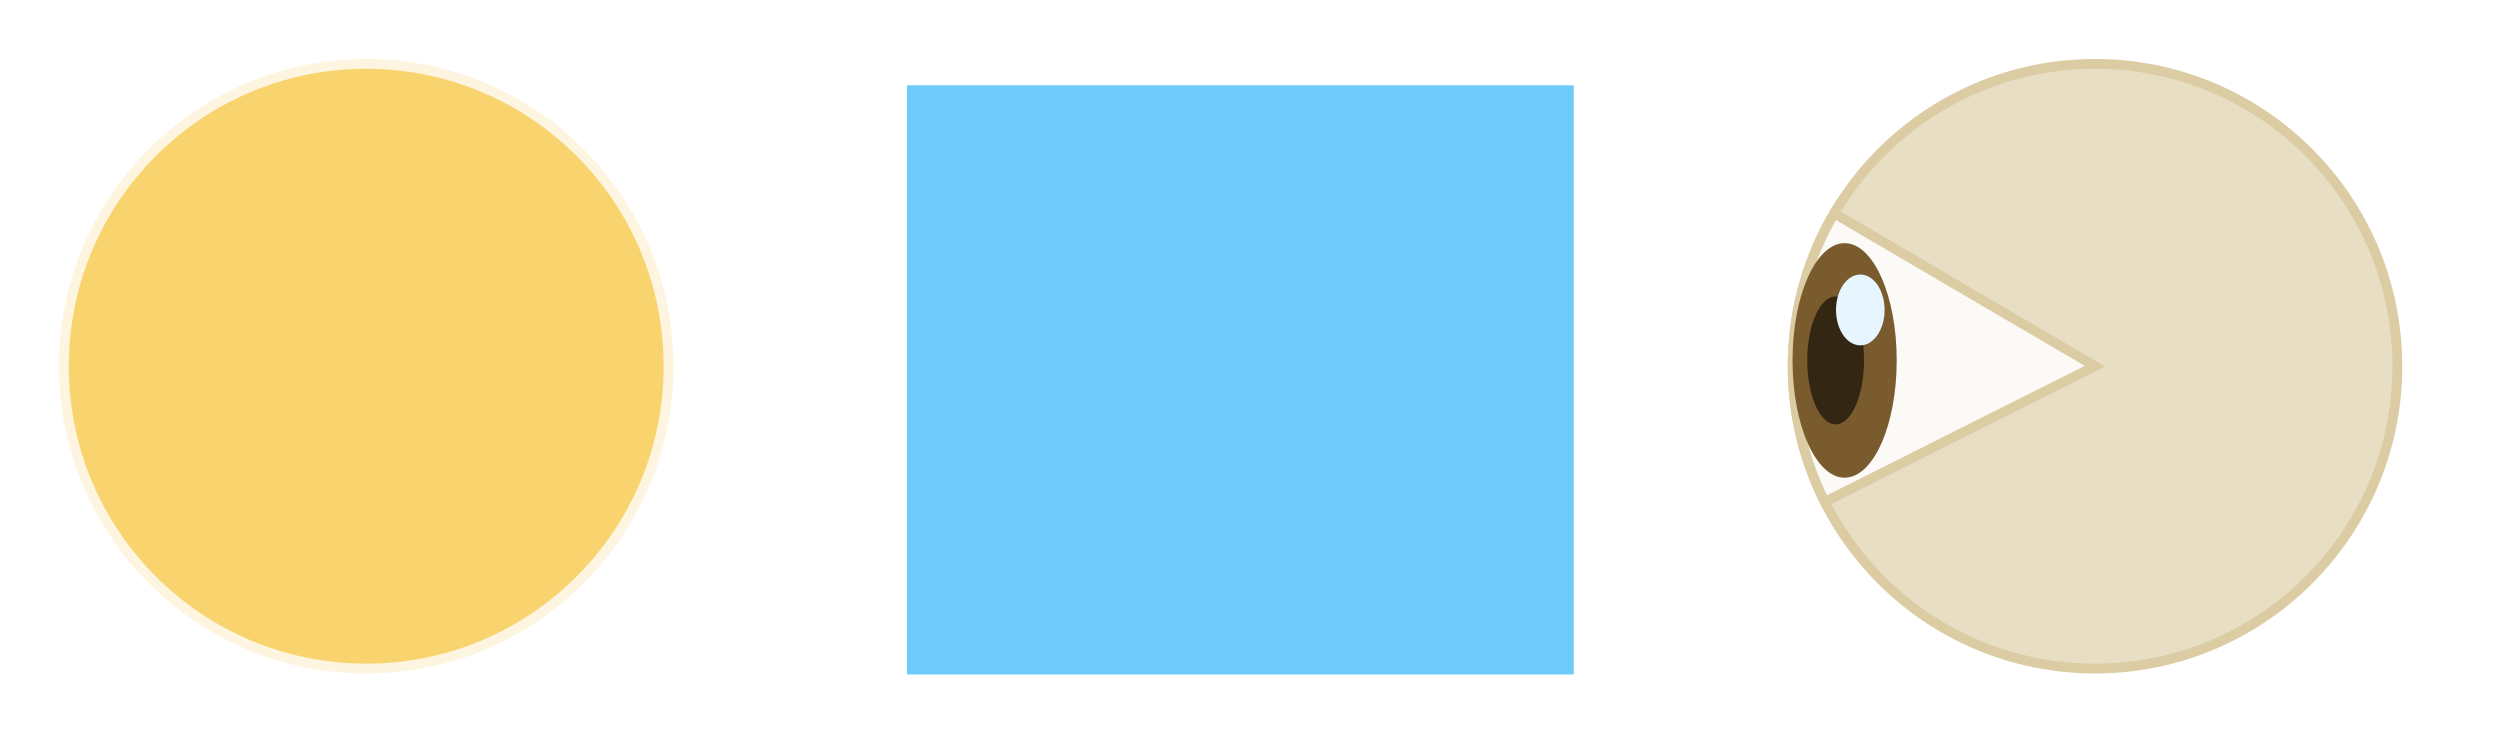
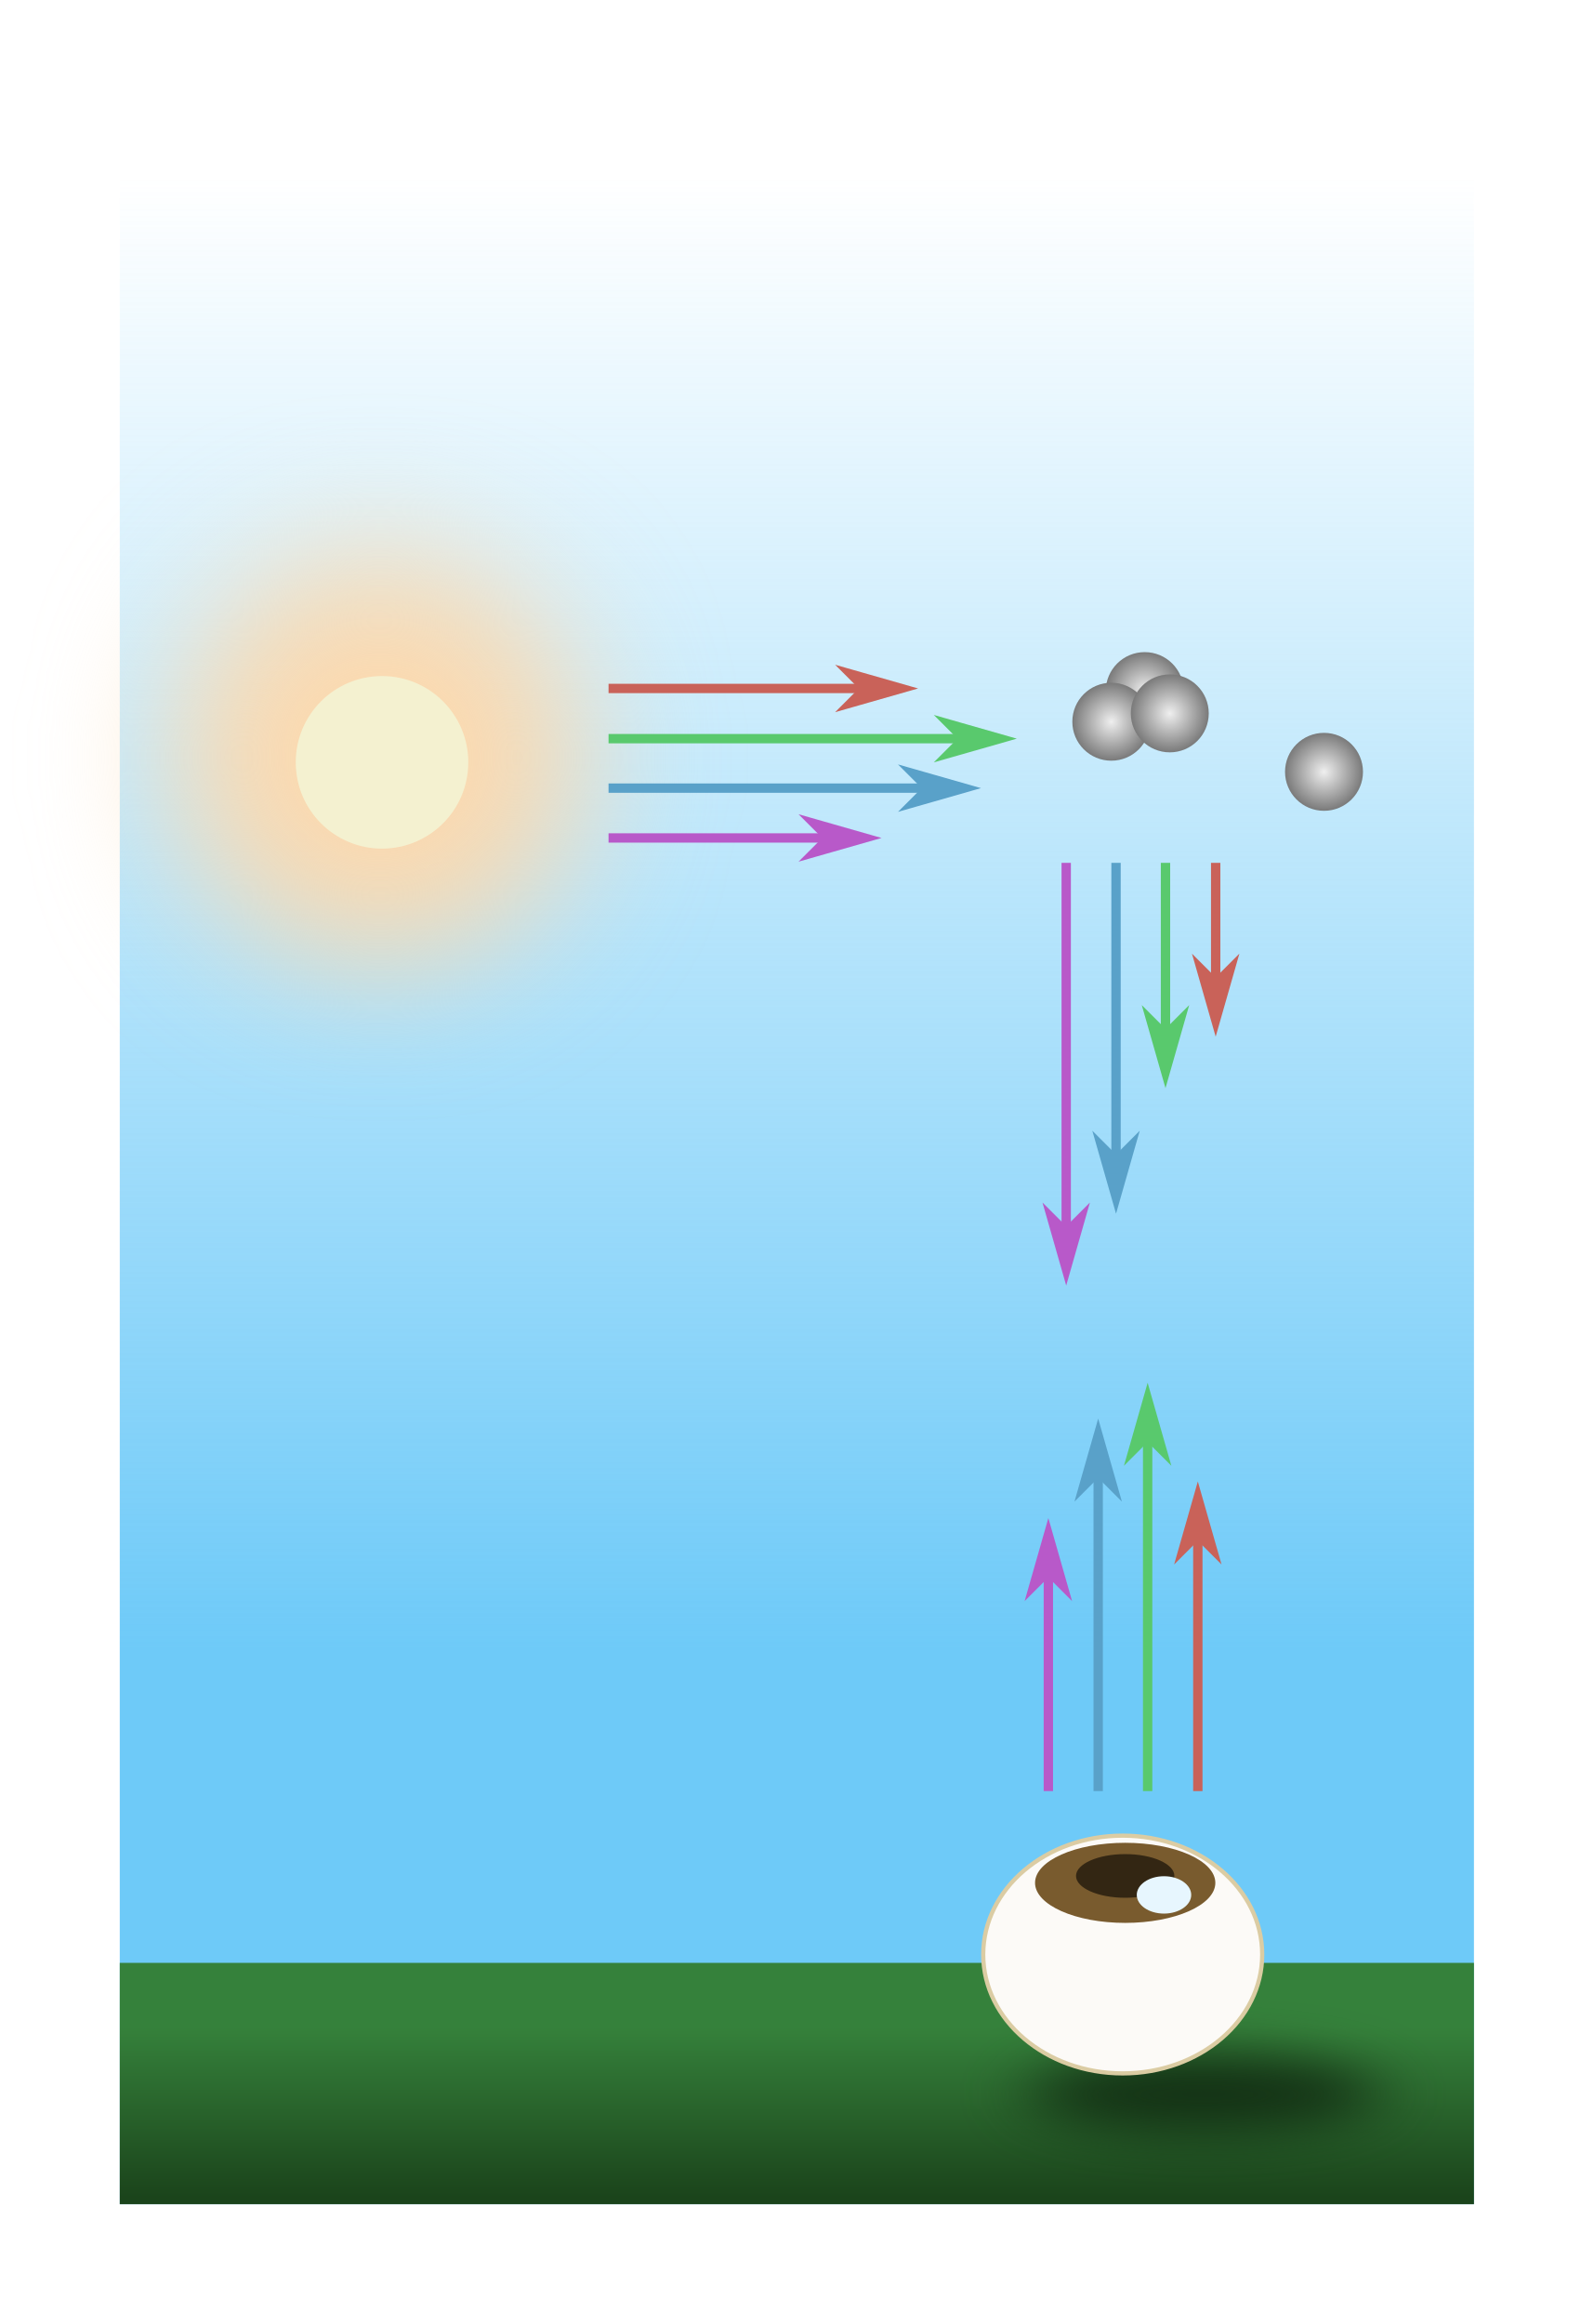
- <svg xmlns="http://www.w3.org/2000/svg" width="127.193mm" height="37.315mm" viewBox="0 0 127.193 37.315" version="1.1" id="svg1919">
-   <defs id="defs1916" />
-   <g id="layer1" transform="translate(-31.06474,-79.57869)">
-     <circle style="fill:#f8d36e;fill-opacity:1;stroke:#fdf5df;stroke-width:0.5;stroke-opacity:1" id="path2229" cx="49.697" cy="98.211" r="15.382" />
-     <rect style="fill:#6ecaf8;fill-opacity:1;stroke:none;stroke-width:0.423;stroke-opacity:1" id="rect3906" width="33.92" height="29.976" x="77.212" y="83.917" />
+ <svg xmlns="http://www.w3.org/2000/svg" xmlns:xlink="http://www.w3.org/1999/xlink" width="39.92mm" height="58.202mm" viewBox="0 0 39.92 58.202" version="1.1" id="svg1919">
+   <defs id="defs1916">
+     <linearGradient id="linearGradient8971">
+       <stop style="stop-color:#35813b;stop-opacity:1" offset="0" id="stop8967" />
+       <stop style="stop-color:#1b441b;stop-opacity:1" offset="1" id="stop8969" />
+     </linearGradient>
+     <linearGradient id="linearGradient8108">
+       <stop style="stop-color:#efefef;stop-opacity:1" offset="0" id="stop8104" />
+       <stop style="stop-color:#7a7a7a;stop-opacity:1" offset="1" id="stop8106" />
+     </linearGradient>
+     <marker style="overflow:visible;" id="Arrow1Mend" refX="0.0" refY="0.0" orient="auto">
+       <path transform="scale(0.4) rotate(180) translate(10,0)" style="fill-rule:evenodd;fill:context-stroke;stroke:context-stroke;stroke-width:1.0pt;" d="M 0.0,0.0 L 5.0,-5.0 L -12.5,0.0 L 5.0,5.0 L 0.0,0.0 z " id="path6926" />
+     </marker>
+     <linearGradient id="linearGradient6579">
+       <stop style="stop-color:#6ecaf8;stop-opacity:1;" offset="0" id="stop6575" />
+       <stop style="stop-color:#6ecaf8;stop-opacity:0;" offset="1" id="stop6577" />
+     </linearGradient>
+     <filter style="color-interpolation-filters:sRGB" id="filter6571" x="-0.404" y="-0.404" width="1.809" height="1.809">
+       <feGaussianBlur stdDeviation="1.728" id="feGaussianBlur6573" />
+     </filter>
+     <linearGradient xlink:href="#linearGradient6579" id="linearGradient6581" x1="93.383" y1="100.019" x2="93.383" y2="63.141" gradientUnits="userSpaceOnUse" />
+     <radialGradient xlink:href="#linearGradient8108" id="radialGradient8110" cx="105.24" cy="79.818" fx="105.24" fy="79.818" r="0.976" gradientUnits="userSpaceOnUse" gradientTransform="translate(-2.354471,-3.81869)" />
+     <radialGradient xlink:href="#linearGradient8108" id="radialGradient8213" gradientUnits="userSpaceOnUse" gradientTransform="translate(-3.191168,-3.051718)" cx="105.24" cy="79.818" fx="105.24" fy="79.818" r="0.976" />
+     <radialGradient xlink:href="#linearGradient8108" id="radialGradient8217" gradientUnits="userSpaceOnUse" gradientTransform="translate(-1.726949,-3.260892)" cx="105.24" cy="79.818" fx="105.24" fy="79.818" r="0.976" />
+     <radialGradient xlink:href="#linearGradient8108" id="radialGradient8225" gradientUnits="userSpaceOnUse" gradientTransform="translate(2.136538,-1.796674)" cx="105.24" cy="79.818" fx="105.24" fy="79.818" r="0.976" />
+     <linearGradient xlink:href="#linearGradient8971" id="linearGradient8946" gradientUnits="userSpaceOnUse" x1="93.383" y1="100.019" x2="93.383" y2="63.141" gradientTransform="matrix(1,0,0,0.1157899,0,-121.0366)" />
+     <filter style="color-interpolation-filters:sRGB" id="filter10713" x="-0.749" y="-0.23" width="2.498" height="1.46">
+       <feGaussianBlur stdDeviation="0.674" id="feGaussianBlur10715" />
+     </filter>
+   </defs>
+   <g id="layer1" transform="translate(-74.21216,-58.69121)">
+     <rect style="fill:url(#linearGradient6581);fill-opacity:1;stroke:none;stroke-width:0.558;stroke-opacity:1" id="rect3906" width="33.92" height="52.202" x="77.212" y="61.691" />
    <circle style="fill:#e8dec4;fill-opacity:1;stroke:#dbcca3;stroke-width:0.5;stroke-opacity:1" id="circle4144" cx="137.653" cy="98.211" r="15.382" />
    <path style="fill:#fcfaf7;fill-opacity:1;stroke:#dbcca3;stroke-width:0.5;stroke-opacity:1" id="circle4437" d="m 123.905,105.111 a 15.382,15.382 0 0 1 0.477,-14.677 l 13.272,7.777 z" />
    <ellipse style="fill:#795b2e;fill-opacity:1;stroke:none;stroke-width:1.036;stroke-opacity:1" id="path5293" cx="124.914" cy="97.916" rx="2.65" ry="5.966" />
    <ellipse style="fill:#332613;fill-opacity:1;stroke:none;stroke-width:0.565;stroke-opacity:1" id="ellipse5411" cx="124.457" cy="97.916" rx="1.445" ry="3.254" />
    <ellipse style="fill:#e7f6fe;fill-opacity:1;stroke:none;stroke-width:0.389;stroke-opacity:1" id="ellipse7188" cx="125.712" cy="95.348" rx="1.236" ry="1.802" />
+     <circle style="mix-blend-mode:normal;fill:#fcd9ae;fill-opacity:1;stroke:none;stroke-width:0.5;filter:url(#filter6571)" id="path6357" cx="83.726" cy="77.663" r="5.127" />
+     <path style="fill:none;stroke:#59a1c9;stroke-width:0.234;stroke-linecap:butt;stroke-linejoin:miter;stroke-miterlimit:4;stroke-dasharray:none;stroke-opacity:1;marker-end:url(#Arrow1Mend)" d="m 89.455,78.429 h 8.868" id="path6783" />
+     <path style="fill:none;stroke:#59c96d;stroke-width:0.234;stroke-linecap:butt;stroke-linejoin:miter;stroke-miterlimit:4;stroke-dasharray:none;stroke-opacity:1;marker-end:url(#Arrow1Mend)" d="m 89.455,77.19 h 9.765" id="path7265" />
+     <path style="fill:none;stroke:#c96259;stroke-width:0.234;stroke-linecap:butt;stroke-linejoin:miter;stroke-miterlimit:4;stroke-dasharray:none;stroke-opacity:1;marker-end:url(#Arrow1Mend)" d="m 89.455,75.933 h 7.293" id="path7267" />
+     <path style="fill:none;stroke:#b859c9;stroke-width:0.234;stroke-linecap:butt;stroke-linejoin:miter;stroke-miterlimit:4;stroke-dasharray:none;stroke-opacity:1;marker-end:url(#Arrow1Mend)" d="m 89.455,79.677 h 6.377" id="path7542" />
+     <circle style="fill:url(#radialGradient8110);fill-opacity:1;stroke:none;stroke-width:0.265;stroke-miterlimit:4;stroke-dasharray:none;stroke-opacity:1" id="path7996" cx="102.885" cy="75.999" r="0.976" />
+     <circle style="fill:url(#radialGradient8213);fill-opacity:1;stroke:none;stroke-width:0.265;stroke-miterlimit:4;stroke-dasharray:none;stroke-opacity:1" id="circle8211" cx="102.048" cy="76.766" r="0.976" />
+     <circle style="fill:url(#radialGradient8217);fill-opacity:1;stroke:none;stroke-width:0.265;stroke-miterlimit:4;stroke-dasharray:none;stroke-opacity:1" id="circle8215" cx="103.513" cy="76.557" r="0.976" />
+     <circle style="fill:url(#radialGradient8225);fill-opacity:1;stroke:none;stroke-width:0.265;stroke-miterlimit:4;stroke-dasharray:none;stroke-opacity:1" id="circle8223" cx="107.376" cy="78.021" r="0.976" />
+     <circle style="opacity:1;fill:#f4f1d0;fill-opacity:1;stroke:none;stroke-width:0.265;stroke-miterlimit:4;stroke-dasharray:none;stroke-opacity:1" id="path8259" cx="83.781" cy="77.783" r="2.161" />
+     <g id="g8762" transform="rotate(90,97.59217,87.7693)">
+       <path style="fill:none;stroke:#59a1c9;stroke-width:0.234;stroke-linecap:butt;stroke-linejoin:miter;stroke-miterlimit:4;stroke-dasharray:none;stroke-opacity:1;marker-end:url(#Arrow1Mend)" d="m 90.124,83.195 h 8.326" id="path8750" />
+       <path style="fill:none;stroke:#59c96d;stroke-width:0.234;stroke-linecap:butt;stroke-linejoin:miter;stroke-miterlimit:4;stroke-dasharray:none;stroke-opacity:1;marker-end:url(#Arrow1Mend)" d="m 90.124,81.956 h 5.18" id="path8752" />
+       <path style="fill:none;stroke:#c96259;stroke-width:0.234;stroke-linecap:butt;stroke-linejoin:miter;stroke-miterlimit:4;stroke-dasharray:none;stroke-opacity:1;marker-end:url(#Arrow1Mend)" d="m 90.124,80.699 h 3.891" id="path8754" />
+       <path style="fill:none;stroke:#b859c9;stroke-width:0.234;stroke-linecap:butt;stroke-linejoin:miter;stroke-miterlimit:4;stroke-dasharray:none;stroke-opacity:1;marker-end:url(#Arrow1Mend)" d="M 90.124,84.443 H 100.248" id="path8756" />
+     </g>
+     <rect style="fill:url(#linearGradient8946);fill-opacity:1;stroke:none;stroke-width:0.19;stroke-opacity:1" id="rect8944" width="33.92" height="6.044" x="77.212" y="-113.893" transform="scale(1,-1)" />
+     <g id="g9482" transform="matrix(0,-1,-1,0,201.0084,192.2231)">
+       <path style="fill:none;stroke:#59a1c9;stroke-width:0.234;stroke-linecap:butt;stroke-linejoin:miter;stroke-miterlimit:4;stroke-dasharray:none;stroke-opacity:1;marker-end:url(#Arrow1Mend)" d="m 88.676,99.289 h 8.868" id="path9470" />
+       <path style="fill:none;stroke:#59c96d;stroke-width:0.234;stroke-linecap:butt;stroke-linejoin:miter;stroke-miterlimit:4;stroke-dasharray:none;stroke-opacity:1;marker-end:url(#Arrow1Mend)" d="m 88.676,98.05 h 9.765" id="path9472" />
+       <path style="fill:none;stroke:#c96259;stroke-width:0.234;stroke-linecap:butt;stroke-linejoin:miter;stroke-miterlimit:4;stroke-dasharray:none;stroke-opacity:1;marker-end:url(#Arrow1Mend)" d="m 88.676,96.793 h 7.293" id="path9474" />
+       <path style="fill:none;stroke:#b859c9;stroke-width:0.234;stroke-linecap:butt;stroke-linejoin:miter;stroke-miterlimit:4;stroke-dasharray:none;stroke-opacity:1;marker-end:url(#Arrow1Mend)" d="m 88.676,100.537 h 6.377" id="path9476" />
+     </g>
+     <ellipse style="mix-blend-mode:normal;fill:#133014;fill-opacity:1;stroke:none;stroke-width:0.063;stroke-opacity:1;filter:url(#filter10713)" id="ellipse9974" cx="-111.781" cy="-102.334" transform="matrix(0,-0.9001925,-1.263863,0,-24.98071,10.51566)" rx="1.081" ry="3.515" />
+     <ellipse style="fill:#fcfaf7;fill-opacity:1;stroke:#dbcca3;stroke-width:0.105;stroke-opacity:1" id="path9694" cx="107.64" cy="-102.334" transform="rotate(90)" rx="2.977" ry="3.494" />
+     <ellipse style="fill:#795b2e;fill-opacity:1;stroke:none;stroke-width:0.392;stroke-opacity:1" id="ellipse9696" cx="105.845" cy="-102.396" rx="1.003" ry="2.258" transform="rotate(90)" />
+     <ellipse style="fill:#332613;fill-opacity:1;stroke:none;stroke-width:0.214;stroke-opacity:1" id="ellipse9698" cx="105.672" cy="-102.396" rx="0.547" ry="1.232" transform="rotate(90)" />
+     <ellipse style="fill:#e7f6fe;fill-opacity:1;stroke:none;stroke-width:0.147;stroke-opacity:1" id="ellipse9700" cx="106.147" cy="-103.368" rx="0.468" ry="0.682" transform="rotate(90)" />
  </g>
</svg>
